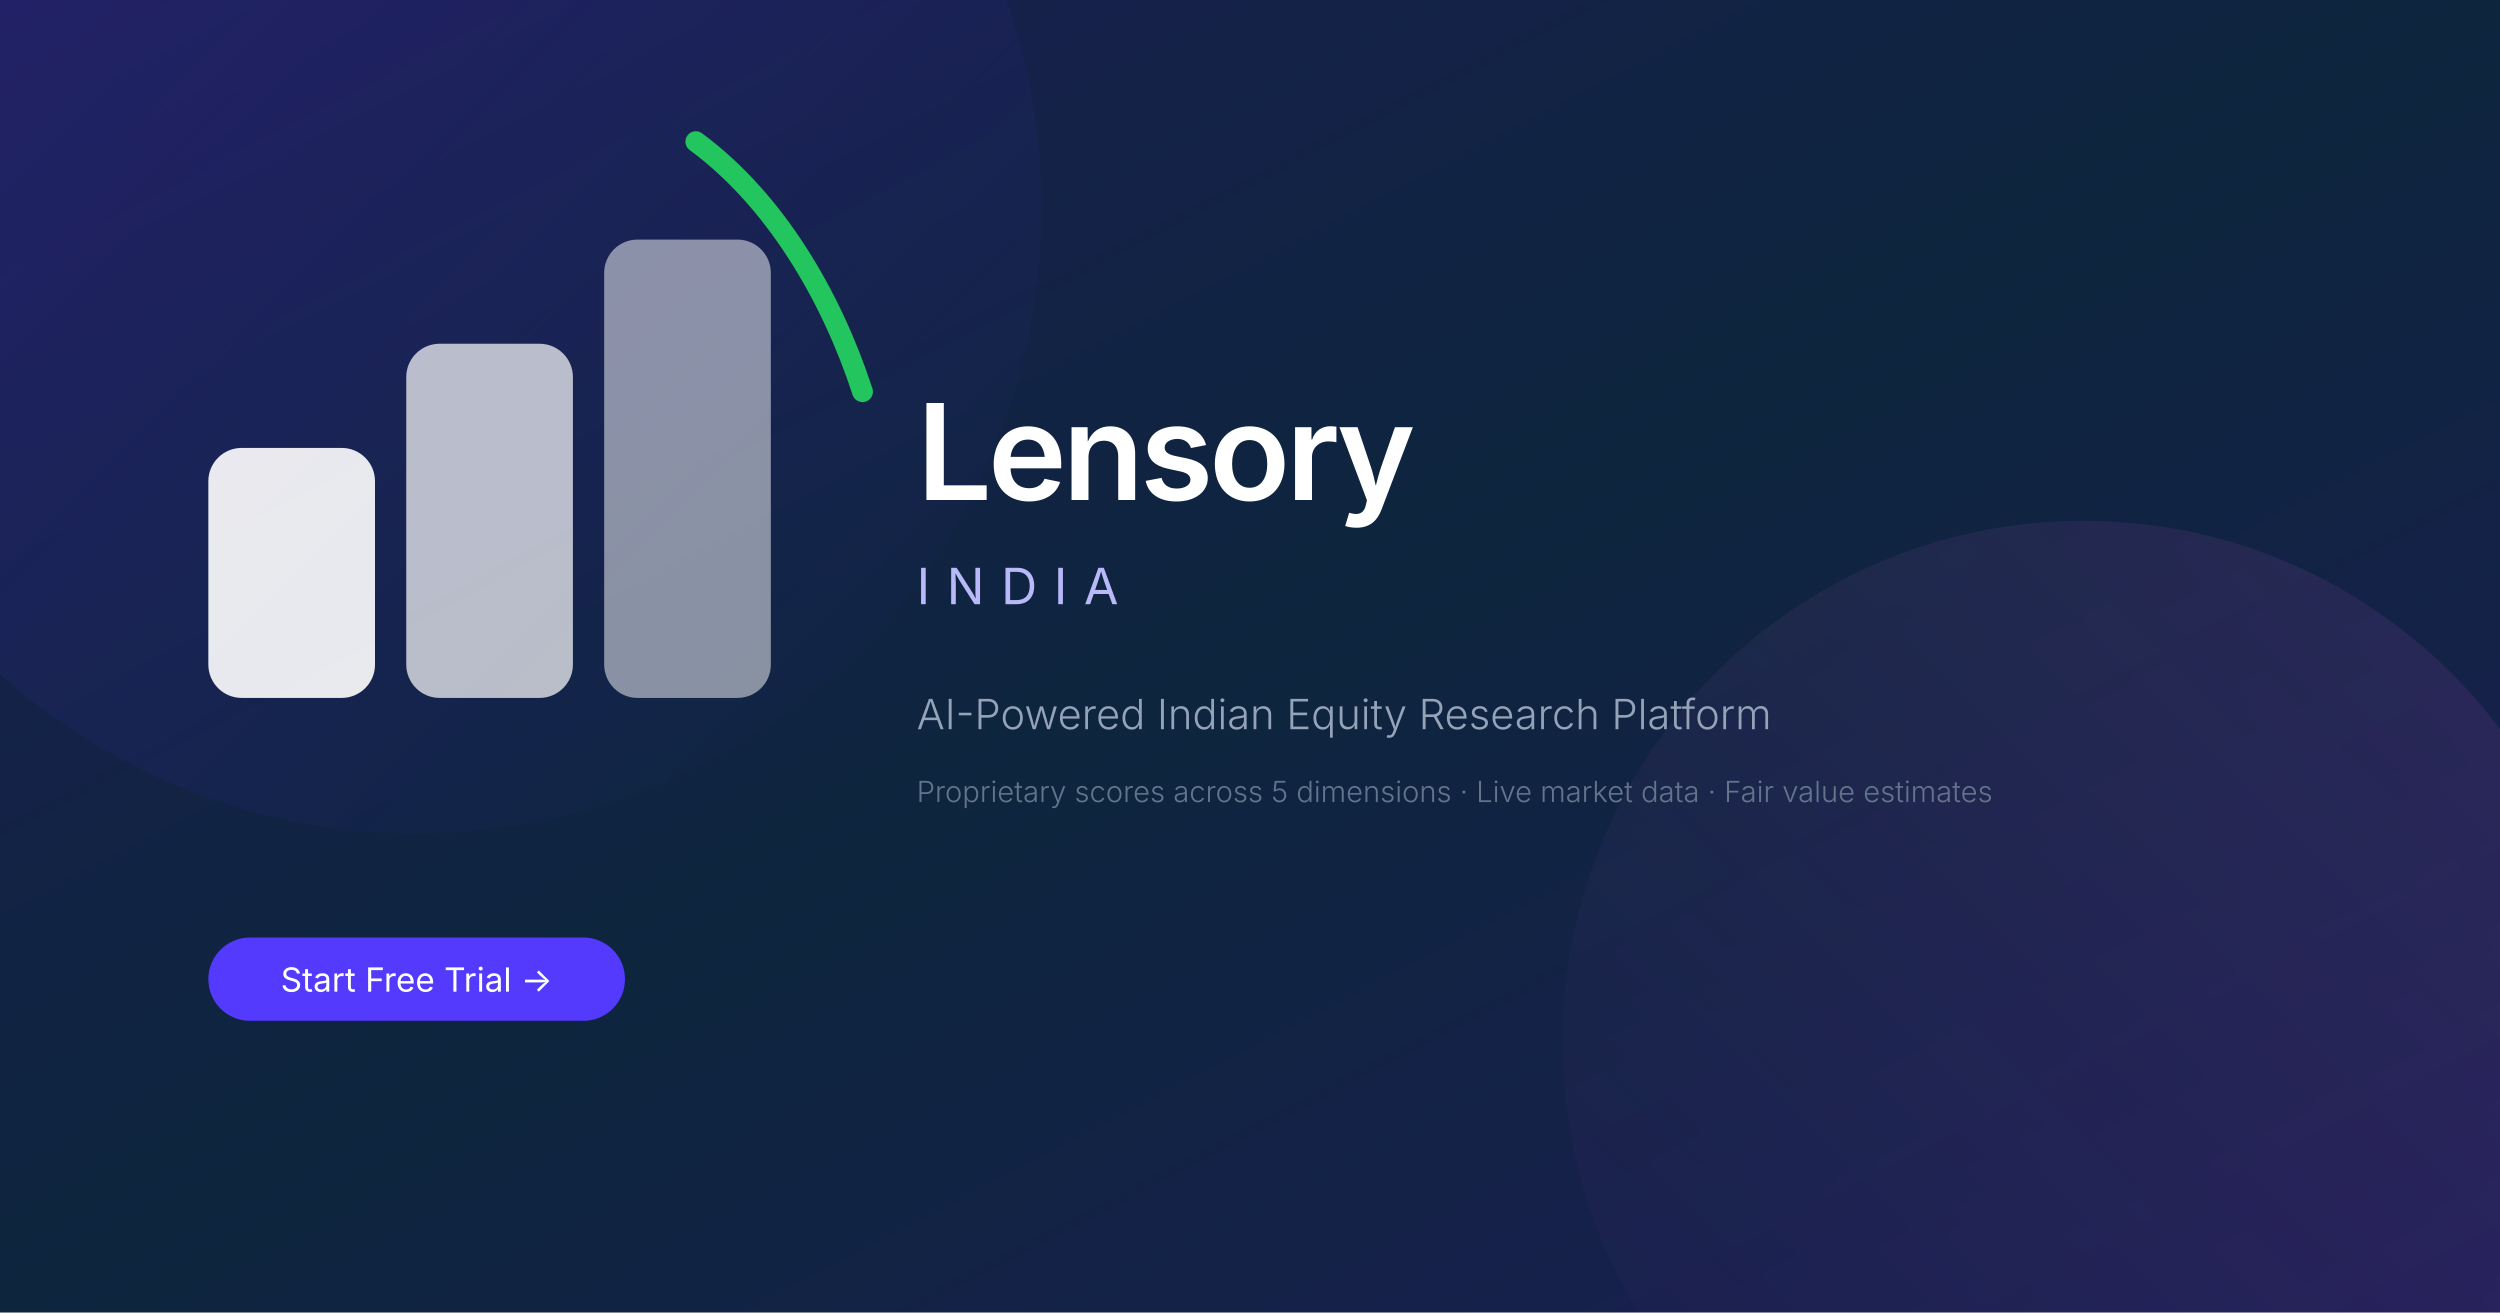
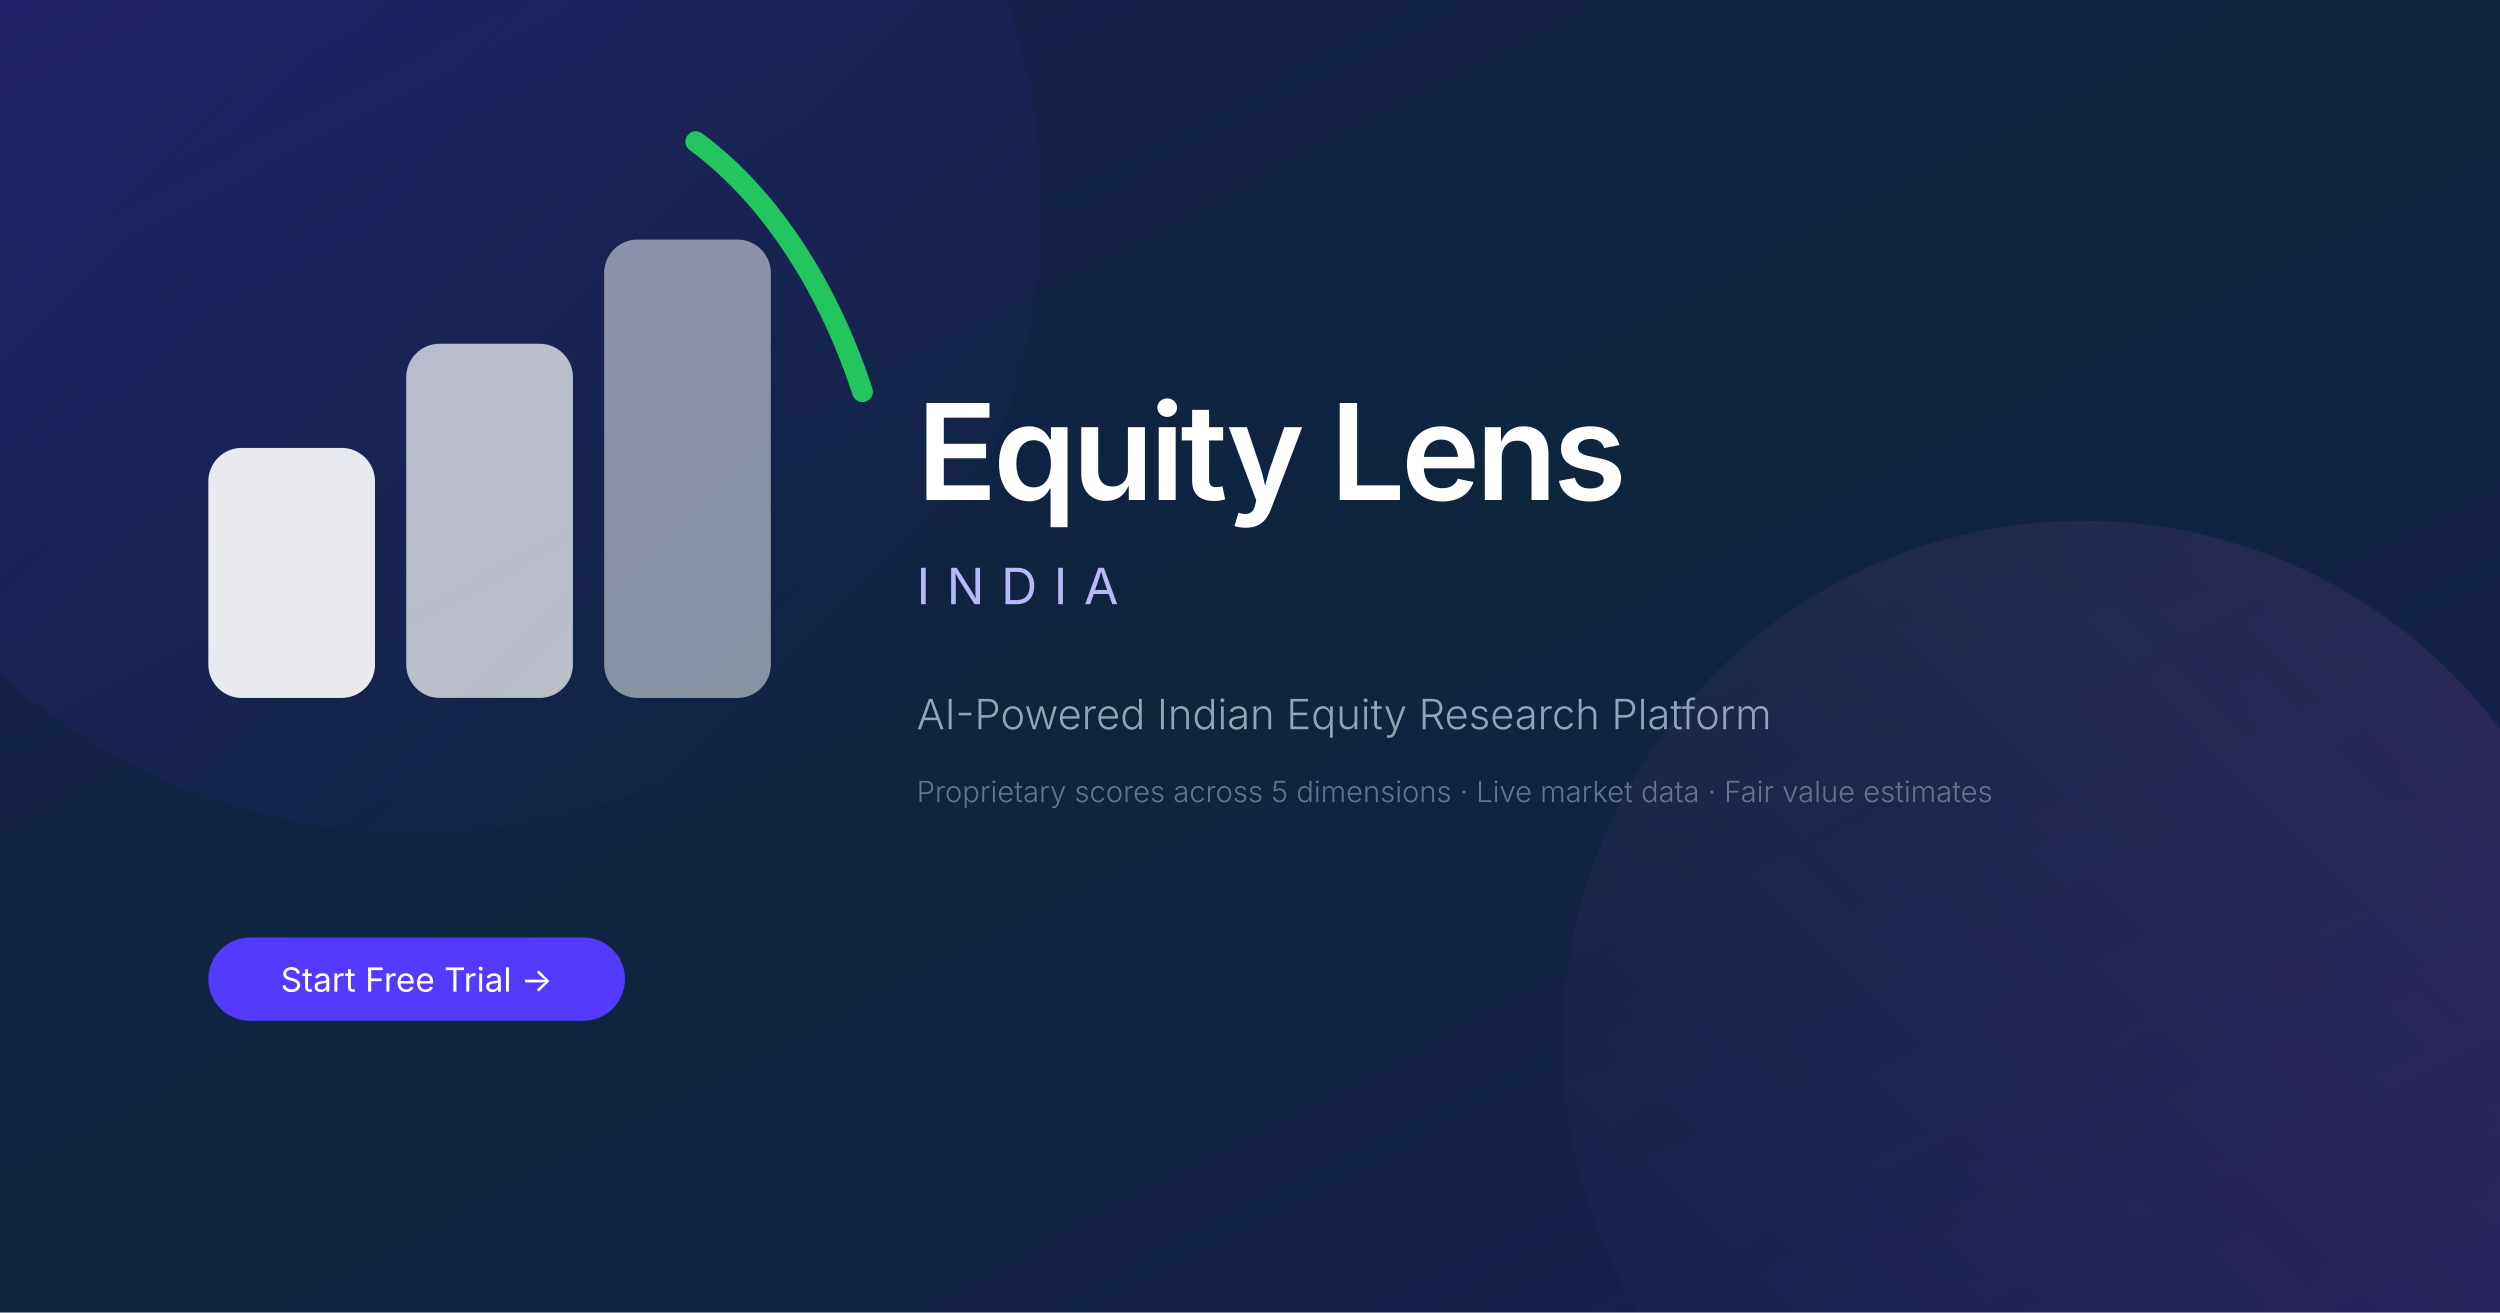
<svg xmlns="http://www.w3.org/2000/svg" width="1200" height="630" viewBox="0 0 1200 630">
  <defs>
    <linearGradient id="bg" x1="0" y1="0" x2="1" y2="1">
      <stop offset="0%" stop-color="#1c1e54" />
      <stop offset="50%" stop-color="#0d253d" />
      <stop offset="100%" stop-color="#1c1e54" />
    </linearGradient>
    <linearGradient id="mesh1" x1="0" y1="0" x2="1" y2="1">
      <stop offset="0%" stop-color="#533AFD" stop-opacity="0.15" />
      <stop offset="100%" stop-color="#533AFD" stop-opacity="0" />
    </linearGradient>
    <linearGradient id="mesh2" x1="1" y1="0" x2="0" y2="1">
      <stop offset="0%" stop-color="#F96BEE" stop-opacity="0.1" />
      <stop offset="100%" stop-color="#F96BEE" stop-opacity="0" />
    </linearGradient>
  </defs>
  <rect width="1200" height="630" fill="url(#bg)" />
  <circle cx="200" cy="100" r="300" fill="url(#mesh1)" />
  <circle cx="1000" cy="500" r="250" fill="url(#mesh2)" />
  <rect x="100" y="215" width="80" height="120" rx="16" fill="white" opacity="0.9" />
  <rect x="195" y="165" width="80" height="170" rx="16" fill="white" opacity="0.7" />
  <rect x="290" y="115" width="80" height="220" rx="16" fill="white" opacity="0.5" />
  <path d="M334 68c38 28 65 74 80 120" fill="none" stroke="#22C55E" stroke-width="10" stroke-linecap="round" />
-   <text x="440" y="240" font-family="Inter,system-ui,sans-serif" font-size="64" font-weight="600" letter-spacing="-2" fill="white">Lensory</text>
+   <text x="440" y="240" font-family="Inter,system-ui,sans-serif" font-size="64" font-weight="600" letter-spacing="-2" fill="white">Equity Lens</text>
  <text x="440" y="290" font-family="Inter,system-ui,sans-serif" font-size="24" font-weight="400" letter-spacing="8" fill="#B9B9F9">INDIA</text>
  <text x="440" y="350" font-family="Inter,system-ui,sans-serif" font-size="20" fill="#94A3B8" font-weight="300">AI-Powered Indian Equity Research Platform</text>
  <text x="440" y="385" font-family="Inter,system-ui,sans-serif" font-size="14" fill="#64748B" font-weight="300">Proprietary scores across 5 dimensions · Live market data · Fair value estimates</text>
  <rect x="100" y="450" rx="20" width="200" height="40" fill="#533AFD" />
  <text x="200" y="476" font-family="Inter,system-ui,sans-serif" font-size="16" fill="white" text-anchor="middle" font-weight="400">Start Free Trial →</text>
</svg>
